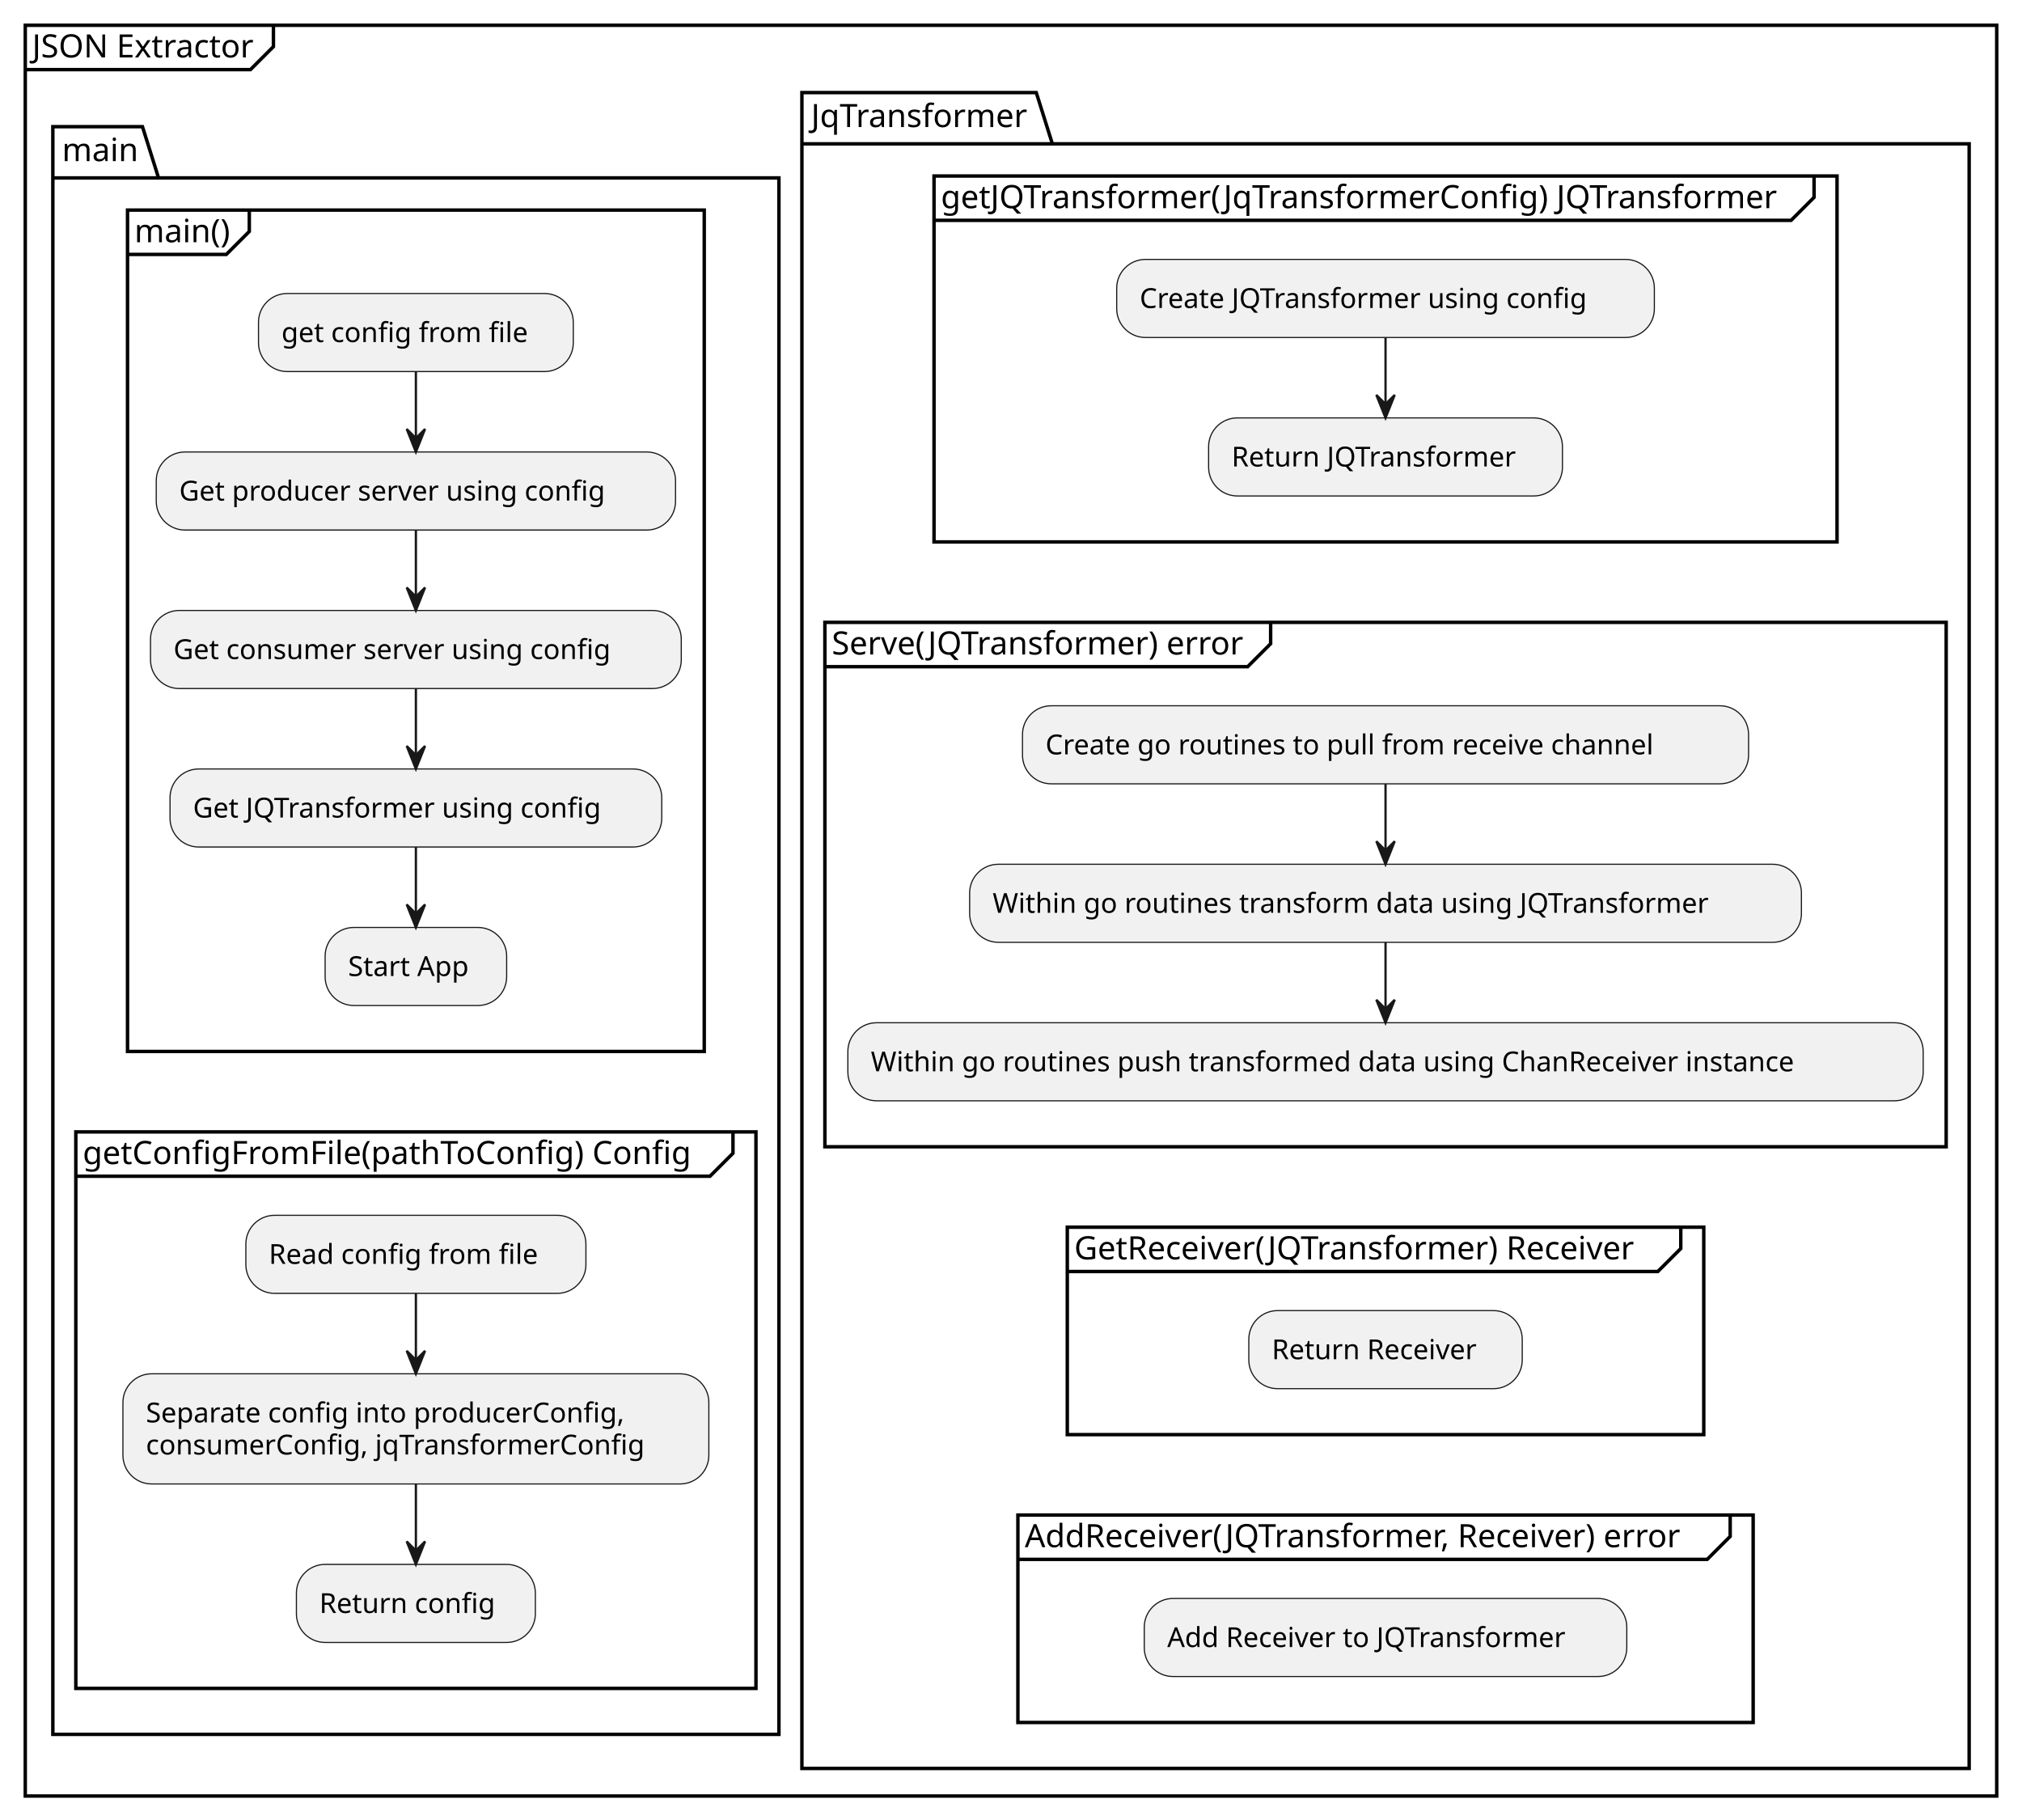
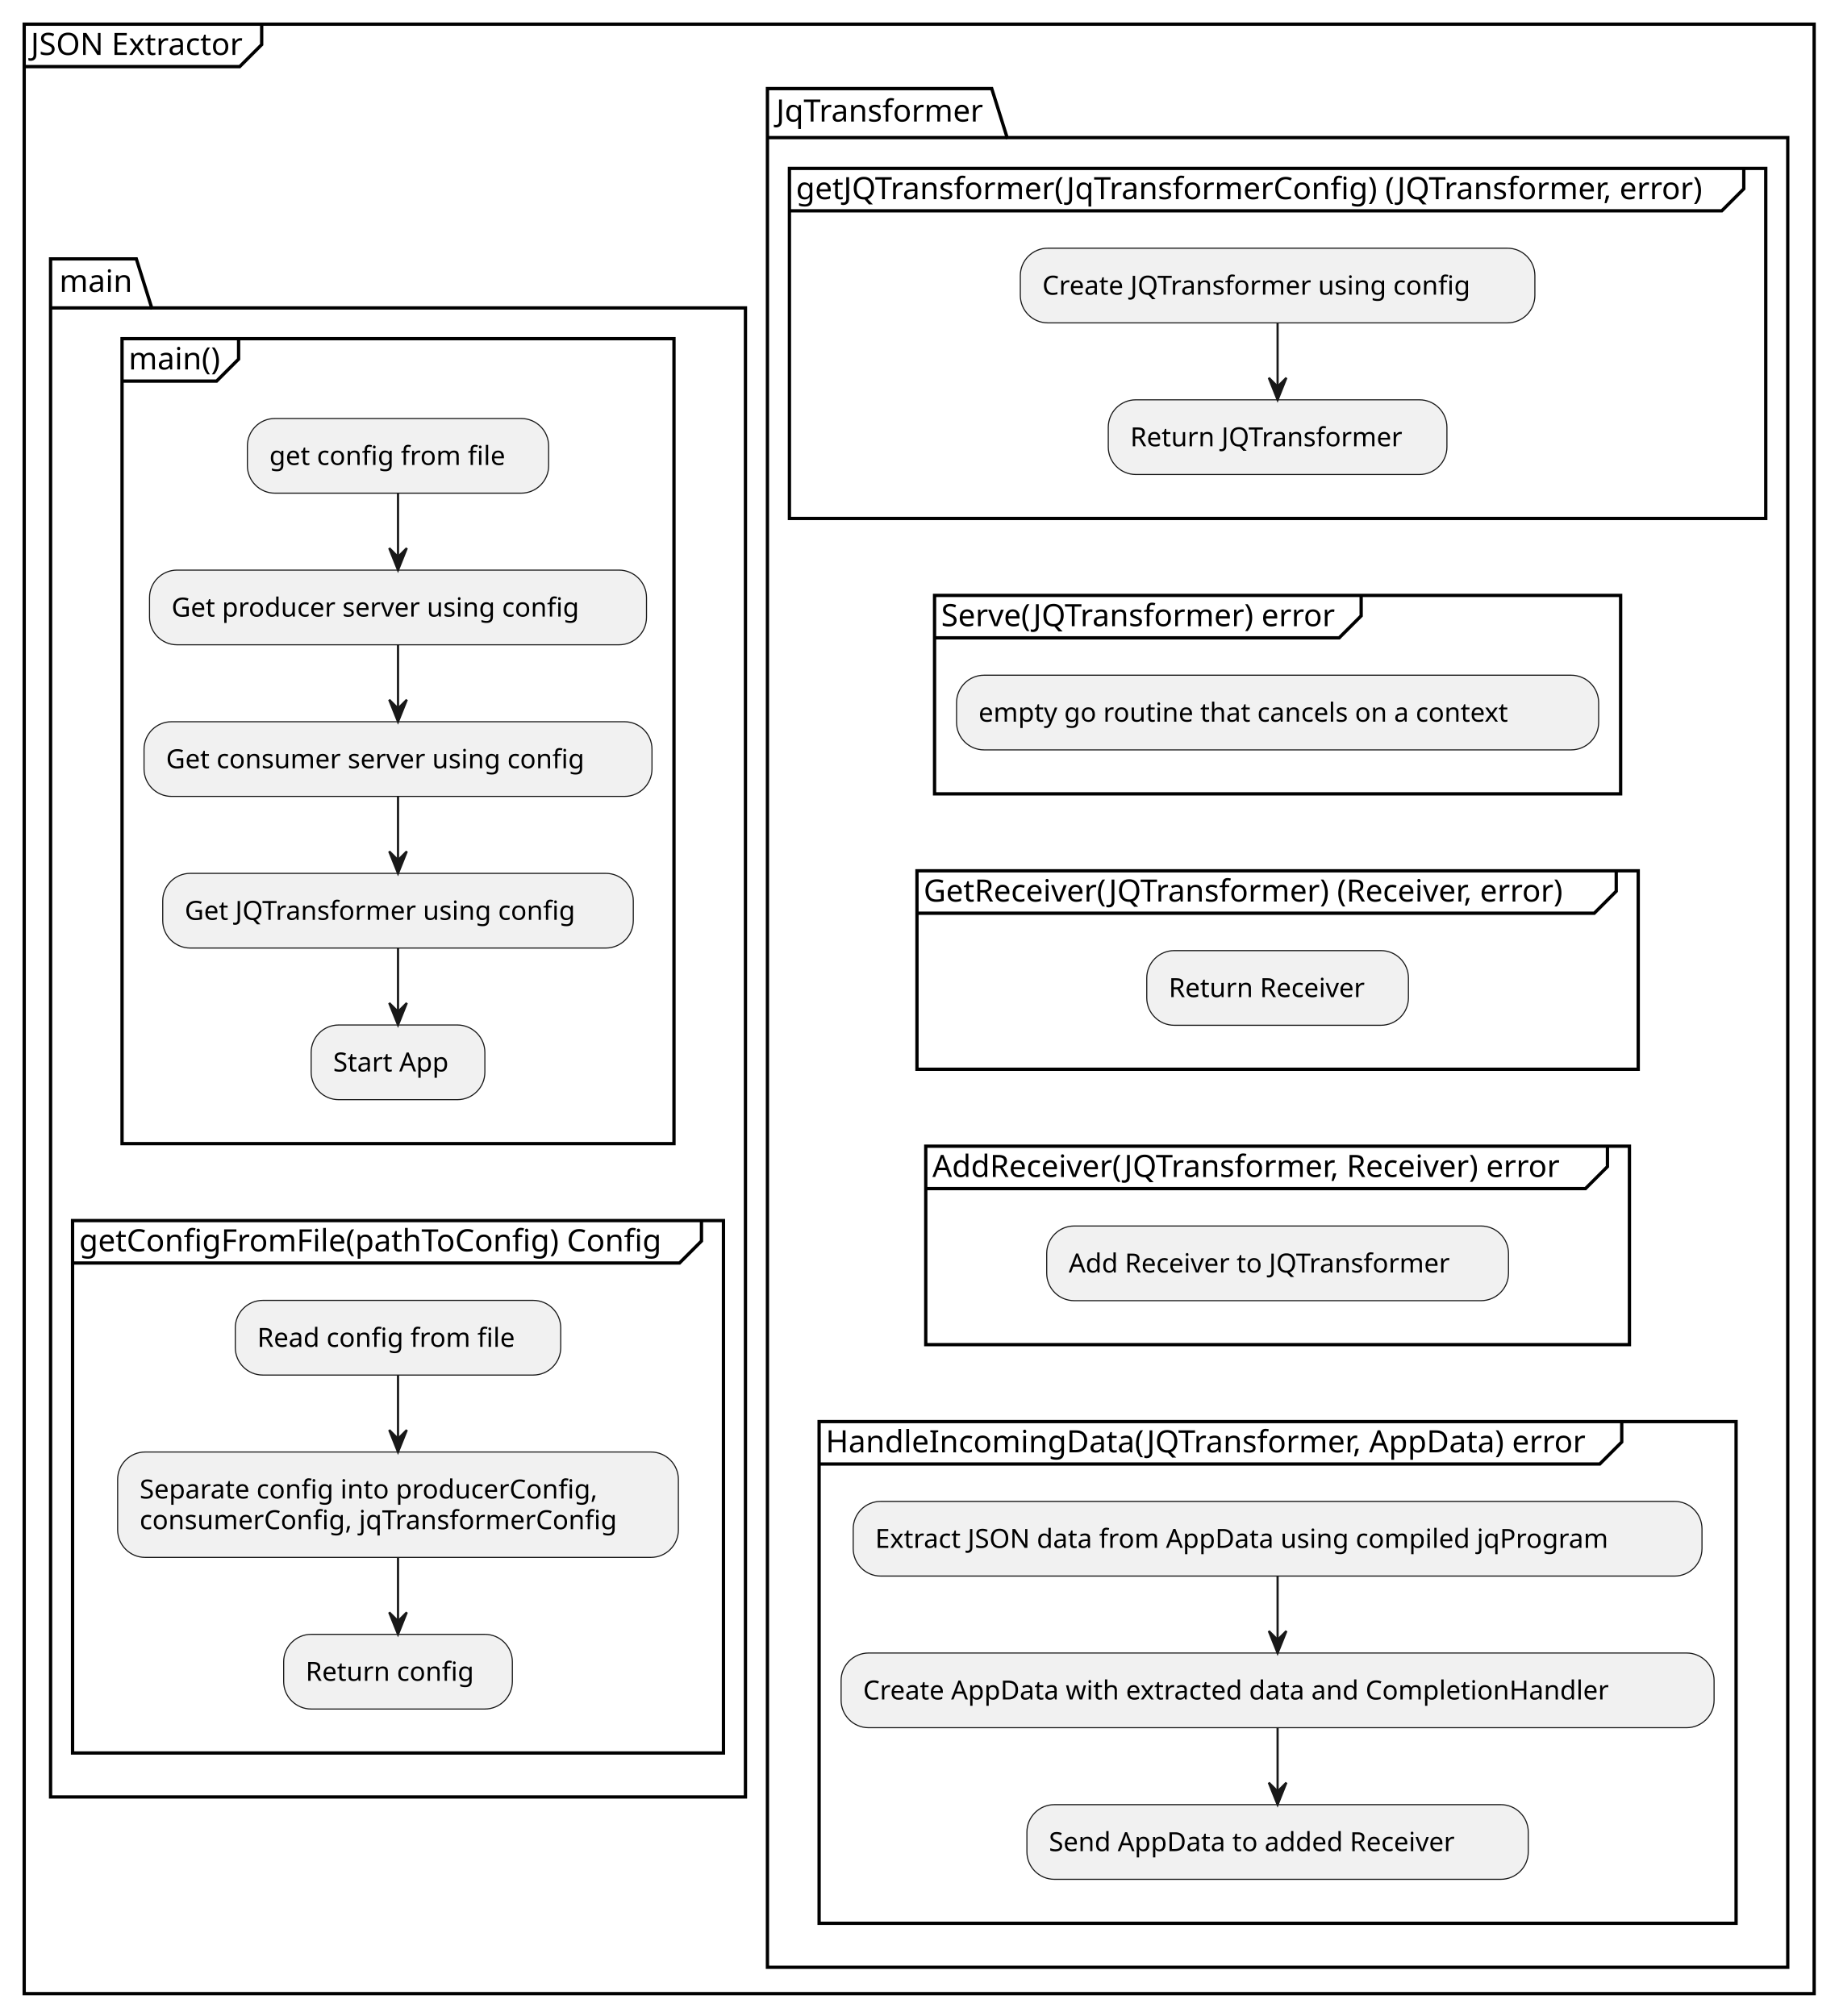
- <svg xmlns="http://www.w3.org/2000/svg" contentStyleType="text/css" height="792px" preserveAspectRatio="none" style="width:880px;height:792px;background:#FFFFFF;" version="1.1" viewBox="0 0 880 792" width="880px" zoomAndPan="magnify">
+ <svg xmlns="http://www.w3.org/2000/svg" contentStyleType="text/css" height="917px" preserveAspectRatio="none" style="width:836px;height:917px;background:#FFFFFF;" version="1.1" viewBox="0 0 836 917" width="836px" zoomAndPan="magnify">
  <defs />
  <g>
-     <rect fill="none" height="770.562" style="stroke:#000000;stroke-width:1.5;" width="858" x="11" y="11" />
+     <rect fill="none" height="895.828" style="stroke:#000000;stroke-width:1.5;" width="814" x="11" y="11" />
    <path d="M119,11 L119,20.297 L109,30.297 L11,30.297 " fill="none" style="stroke:#000000;stroke-width:1.5;" />
    <text fill="#000000" font-family="sans-serif" font-size="14" lengthAdjust="spacing" textLength="98" x="14" y="24.995">JSON Extractor</text>
-     <line style="stroke:none;stroke-width:1.5;" x1="181" x2="603" y1="35.297" y2="35.297" />
-     <polygon fill="none" points="23,55.125,62,55.125,69,77.422,339,77.422,339,754.734,23,754.734,23,55.125" style="stroke:#000000;stroke-width:1.5;" />
-     <line style="stroke:#000000;stroke-width:1.5;" x1="23" x2="69" y1="77.422" y2="77.422" />
-     <text fill="#000000" font-family="sans-serif" font-size="14" lengthAdjust="spacing" textLength="33" x="27" y="70.12">main</text>
-     <rect fill="none" height="366.141" style="stroke:#000000;stroke-width:1.5;" width="251" x="55.5" y="91.422" />
-     <path d="M108.5,91.422 L108.5,100.719 L98.5,110.719 L55.5,110.719 " fill="none" style="stroke:#000000;stroke-width:1.5;" />
-     <text fill="#000000" font-family="sans-serif" font-size="14" lengthAdjust="spacing" textLength="43" x="58.5" y="105.417">main()</text>
-     <rect fill="#F1F1F1" height="33.969" rx="12.5" ry="12.5" style="stroke:#181818;stroke-width:0.5;" width="137" x="112.5" y="127.719" />
-     <text fill="#000000" font-family="sans-serif" font-size="12" lengthAdjust="spacing" textLength="117" x="122.5" y="148.857">get config from file</text>
-     <rect fill="#F1F1F1" height="33.969" rx="12.5" ry="12.5" style="stroke:#181818;stroke-width:0.5;" width="226" x="68" y="196.688" />
-     <text fill="#000000" font-family="sans-serif" font-size="12" lengthAdjust="spacing" textLength="206" x="78" y="217.826">Get producer server using config</text>
-     <rect fill="#F1F1F1" height="33.969" rx="12.5" ry="12.5" style="stroke:#181818;stroke-width:0.5;" width="231" x="65.5" y="265.656" />
-     <text fill="#000000" font-family="sans-serif" font-size="12" lengthAdjust="spacing" textLength="211" x="75.5" y="286.795">Get consumer server using config</text>
-     <rect fill="#F1F1F1" height="33.969" rx="12.5" ry="12.5" style="stroke:#181818;stroke-width:0.5;" width="214" x="74" y="334.625" />
-     <text fill="#000000" font-family="sans-serif" font-size="12" lengthAdjust="spacing" textLength="194" x="84" y="355.764">Get JQTransformer using config</text>
-     <rect fill="#F1F1F1" height="33.969" rx="12.5" ry="12.5" style="stroke:#181818;stroke-width:0.5;" width="79" x="141.5" y="403.594" />
-     <text fill="#000000" font-family="sans-serif" font-size="12" lengthAdjust="spacing" textLength="59" x="151.5" y="424.732">Start App</text>
-     <rect fill="none" height="242.172" style="stroke:#000000;stroke-width:1.5;" width="296" x="33" y="492.562" />
-     <path d="M319,492.562 L319,501.859 L309,511.859 L33,511.859 " fill="none" style="stroke:#000000;stroke-width:1.5;" />
-     <text fill="#000000" font-family="sans-serif" font-size="14" lengthAdjust="spacing" textLength="276" x="36" y="506.558">getConfigFromFile(pathToConfig) Config</text>
-     <rect fill="#F1F1F1" height="33.969" rx="12.5" ry="12.5" style="stroke:#181818;stroke-width:0.5;" width="148" x="107" y="528.859" />
-     <text fill="#000000" font-family="sans-serif" font-size="12" lengthAdjust="spacing" textLength="128" x="117" y="549.998">Read config from file</text>
-     <rect fill="#F1F1F1" height="47.938" rx="12.5" ry="12.5" style="stroke:#181818;stroke-width:0.5;" width="255" x="53.5" y="597.828" />
-     <text fill="#000000" font-family="sans-serif" font-size="12" lengthAdjust="spacing" textLength="232" x="63.5" y="618.967">Separate config into producerConfig,</text>
-     <text fill="#000000" font-family="sans-serif" font-size="12" lengthAdjust="spacing" textLength="235" x="63.5" y="632.936">consumerConfig, jqTransformerConfig</text>
-     <rect fill="#F1F1F1" height="33.969" rx="12.5" ry="12.5" style="stroke:#181818;stroke-width:0.5;" width="104" x="129" y="680.766" />
-     <text fill="#000000" font-family="sans-serif" font-size="12" lengthAdjust="spacing" textLength="84" x="139" y="701.904">Return config</text>
-     <polygon fill="none" points="349,40.297,451,40.297,458,62.594,857,62.594,857,769.562,349,769.562,349,40.297" style="stroke:#000000;stroke-width:1.5;" />
+     <line style="stroke:none;stroke-width:1.5;" x1="181" x2="581" y1="35.297" y2="35.297" />
+     <polygon fill="none" points="23,117.758,62,117.758,69,140.055,339,140.055,339,817.367,23,817.367,23,117.758" style="stroke:#000000;stroke-width:1.5;" />
+     <line style="stroke:#000000;stroke-width:1.5;" x1="23" x2="69" y1="140.055" y2="140.055" />
+     <text fill="#000000" font-family="sans-serif" font-size="14" lengthAdjust="spacing" textLength="33" x="27" y="132.753">main</text>
+     <rect fill="none" height="366.141" style="stroke:#000000;stroke-width:1.5;" width="251" x="55.5" y="154.055" />
+     <path d="M108.5,154.055 L108.5,163.352 L98.5,173.352 L55.5,173.352 " fill="none" style="stroke:#000000;stroke-width:1.5;" />
+     <text fill="#000000" font-family="sans-serif" font-size="14" lengthAdjust="spacing" textLength="43" x="58.5" y="168.05">main()</text>
+     <rect fill="#F1F1F1" height="33.969" rx="12.5" ry="12.5" style="stroke:#181818;stroke-width:0.5;" width="137" x="112.5" y="190.352" />
+     <text fill="#000000" font-family="sans-serif" font-size="12" lengthAdjust="spacing" textLength="117" x="122.5" y="211.49">get config from file</text>
+     <rect fill="#F1F1F1" height="33.969" rx="12.5" ry="12.5" style="stroke:#181818;stroke-width:0.5;" width="226" x="68" y="259.32" />
+     <text fill="#000000" font-family="sans-serif" font-size="12" lengthAdjust="spacing" textLength="206" x="78" y="280.459">Get producer server using config</text>
+     <rect fill="#F1F1F1" height="33.969" rx="12.5" ry="12.5" style="stroke:#181818;stroke-width:0.5;" width="231" x="65.5" y="328.289" />
+     <text fill="#000000" font-family="sans-serif" font-size="12" lengthAdjust="spacing" textLength="211" x="75.5" y="349.428">Get consumer server using config</text>
+     <rect fill="#F1F1F1" height="33.969" rx="12.5" ry="12.5" style="stroke:#181818;stroke-width:0.5;" width="214" x="74" y="397.258" />
+     <text fill="#000000" font-family="sans-serif" font-size="12" lengthAdjust="spacing" textLength="194" x="84" y="418.397">Get JQTransformer using config</text>
+     <rect fill="#F1F1F1" height="33.969" rx="12.5" ry="12.5" style="stroke:#181818;stroke-width:0.5;" width="79" x="141.5" y="466.227" />
+     <text fill="#000000" font-family="sans-serif" font-size="12" lengthAdjust="spacing" textLength="59" x="151.5" y="487.365">Start App</text>
+     <rect fill="none" height="242.172" style="stroke:#000000;stroke-width:1.5;" width="296" x="33" y="555.195" />
+     <path d="M319,555.195 L319,564.492 L309,574.492 L33,574.492 " fill="none" style="stroke:#000000;stroke-width:1.5;" />
+     <text fill="#000000" font-family="sans-serif" font-size="14" lengthAdjust="spacing" textLength="276" x="36" y="569.19">getConfigFromFile(pathToConfig) Config</text>
+     <rect fill="#F1F1F1" height="33.969" rx="12.5" ry="12.5" style="stroke:#181818;stroke-width:0.5;" width="148" x="107" y="591.492" />
+     <text fill="#000000" font-family="sans-serif" font-size="12" lengthAdjust="spacing" textLength="128" x="117" y="612.631">Read config from file</text>
+     <rect fill="#F1F1F1" height="47.938" rx="12.5" ry="12.5" style="stroke:#181818;stroke-width:0.5;" width="255" x="53.5" y="660.461" />
+     <text fill="#000000" font-family="sans-serif" font-size="12" lengthAdjust="spacing" textLength="232" x="63.5" y="681.6">Separate config into producerConfig,</text>
+     <text fill="#000000" font-family="sans-serif" font-size="12" lengthAdjust="spacing" textLength="235" x="63.5" y="695.568">consumerConfig, jqTransformerConfig</text>
+     <rect fill="#F1F1F1" height="33.969" rx="12.5" ry="12.5" style="stroke:#181818;stroke-width:0.5;" width="104" x="129" y="743.398" />
+     <text fill="#000000" font-family="sans-serif" font-size="12" lengthAdjust="spacing" textLength="84" x="139" y="764.537">Return config</text>
+     <polygon fill="none" points="349,40.297,451,40.297,458,62.594,813,62.594,813,894.828,349,894.828,349,40.297" style="stroke:#000000;stroke-width:1.5;" />
    <line style="stroke:#000000;stroke-width:1.5;" x1="349" x2="458" y1="62.594" y2="62.594" />
    <text fill="#000000" font-family="sans-serif" font-size="14" lengthAdjust="spacing" textLength="96" x="353" y="55.292">JqTransformer</text>
-     <rect fill="none" height="159.234" style="stroke:#000000;stroke-width:1.5;" width="393" x="406.5" y="76.594" />
-     <path d="M789.5,76.594 L789.5,85.891 L779.5,95.891 L406.5,95.891 " fill="none" style="stroke:#000000;stroke-width:1.5;" />
-     <text fill="#000000" font-family="sans-serif" font-size="14" lengthAdjust="spacing" textLength="373" x="409.5" y="90.589">getJQTransformer(JqTransformerConfig) JQTransformer</text>
-     <rect fill="#F1F1F1" height="33.969" rx="12.5" ry="12.5" style="stroke:#181818;stroke-width:0.5;" width="234" x="486" y="112.891" />
-     <text fill="#000000" font-family="sans-serif" font-size="12" lengthAdjust="spacing" textLength="214" x="496" y="134.029">Create JQTransformer using config</text>
-     <rect fill="#F1F1F1" height="33.969" rx="12.5" ry="12.5" style="stroke:#181818;stroke-width:0.5;" width="154" x="526" y="181.859" />
-     <text fill="#000000" font-family="sans-serif" font-size="12" lengthAdjust="spacing" textLength="134" x="536" y="202.998">Return JQTransformer</text>
-     <rect fill="none" height="228.203" style="stroke:#000000;stroke-width:1.5;" width="488" x="359" y="270.828" />
-     <path d="M553,270.828 L553,280.125 L543,290.125 L359,290.125 " fill="none" style="stroke:#000000;stroke-width:1.5;" />
-     <text fill="#000000" font-family="sans-serif" font-size="14" lengthAdjust="spacing" textLength="184" x="362" y="284.823">Serve(JQTransformer) error</text>
-     <rect fill="#F1F1F1" height="33.969" rx="12.5" ry="12.5" style="stroke:#181818;stroke-width:0.5;" width="316" x="445" y="307.125" />
-     <text fill="#000000" font-family="sans-serif" font-size="12" lengthAdjust="spacing" textLength="296" x="455" y="328.264">Create go routines to pull from receive channel</text>
-     <rect fill="#F1F1F1" height="33.969" rx="12.5" ry="12.5" style="stroke:#181818;stroke-width:0.5;" width="362" x="422" y="376.094" />
-     <text fill="#000000" font-family="sans-serif" font-size="12" lengthAdjust="spacing" textLength="342" x="432" y="397.232">Within go routines transform data using JQTransformer</text>
-     <rect fill="#F1F1F1" height="33.969" rx="12.5" ry="12.5" style="stroke:#181818;stroke-width:0.5;" width="468" x="369" y="445.062" />
-     <text fill="#000000" font-family="sans-serif" font-size="12" lengthAdjust="spacing" textLength="448" x="379" y="466.201">Within go routines push transformed data using ChanReceiver instance</text>
-     <rect fill="none" height="90.266" style="stroke:#000000;stroke-width:1.5;" width="277" x="464.5" y="534.031" />
-     <path d="M731.5,534.031 L731.5,543.328 L721.5,553.328 L464.5,553.328 " fill="none" style="stroke:#000000;stroke-width:1.5;" />
-     <text fill="#000000" font-family="sans-serif" font-size="14" lengthAdjust="spacing" textLength="257" x="467.5" y="548.026">GetReceiver(JQTransformer) Receiver</text>
-     <rect fill="#F1F1F1" height="33.969" rx="12.5" ry="12.5" style="stroke:#181818;stroke-width:0.5;" width="119" x="543.5" y="570.328" />
-     <text fill="#000000" font-family="sans-serif" font-size="12" lengthAdjust="spacing" textLength="99" x="553.5" y="591.467">Return Receiver</text>
-     <rect fill="none" height="90.266" style="stroke:#000000;stroke-width:1.5;" width="320" x="443" y="659.297" />
-     <path d="M753,659.297 L753,668.594 L743,678.594 L443,678.594 " fill="none" style="stroke:#000000;stroke-width:1.5;" />
-     <text fill="#000000" font-family="sans-serif" font-size="14" lengthAdjust="spacing" textLength="300" x="446" y="673.292">AddReceiver(JQTransformer, Receiver) error</text>
-     <rect fill="#F1F1F1" height="33.969" rx="12.5" ry="12.5" style="stroke:#181818;stroke-width:0.5;" width="210" x="498" y="695.594" />
-     <text fill="#000000" font-family="sans-serif" font-size="12" lengthAdjust="spacing" textLength="190" x="508" y="716.732">Add Receiver to JQTransformer</text>
-     <line style="stroke:#181818;stroke-width:1.0;" x1="181" x2="181" y1="161.688" y2="196.688" />
-     <polygon fill="#181818" points="177,186.688,181,196.688,185,186.688,181,190.688" style="stroke:#181818;stroke-width:1.0;" />
-     <line style="stroke:#181818;stroke-width:1.0;" x1="181" x2="181" y1="230.656" y2="265.656" />
-     <polygon fill="#181818" points="177,255.656,181,265.656,185,255.656,181,259.656" style="stroke:#181818;stroke-width:1.0;" />
-     <line style="stroke:#181818;stroke-width:1.0;" x1="181" x2="181" y1="299.625" y2="334.625" />
-     <polygon fill="#181818" points="177,324.625,181,334.625,185,324.625,181,328.625" style="stroke:#181818;stroke-width:1.0;" />
-     <line style="stroke:#181818;stroke-width:1.0;" x1="181" x2="181" y1="368.594" y2="403.594" />
-     <polygon fill="#181818" points="177,393.594,181,403.594,185,393.594,181,397.594" style="stroke:#181818;stroke-width:1.0;" />
-     <line style="stroke:#181818;stroke-width:1.0;" x1="181" x2="181" y1="562.828" y2="597.828" />
-     <polygon fill="#181818" points="177,587.828,181,597.828,185,587.828,181,591.828" style="stroke:#181818;stroke-width:1.0;" />
-     <line style="stroke:#181818;stroke-width:1.0;" x1="181" x2="181" y1="645.766" y2="680.766" />
-     <polygon fill="#181818" points="177,670.766,181,680.766,185,670.766,181,674.766" style="stroke:#181818;stroke-width:1.0;" />
-     <line style="stroke:#181818;stroke-width:1.0;" x1="603" x2="603" y1="146.859" y2="181.859" />
-     <polygon fill="#181818" points="599,171.859,603,181.859,607,171.859,603,175.859" style="stroke:#181818;stroke-width:1.0;" />
-     <line style="stroke:#181818;stroke-width:1.0;" x1="603" x2="603" y1="341.094" y2="376.094" />
-     <polygon fill="#181818" points="599,366.094,603,376.094,607,366.094,603,370.094" style="stroke:#181818;stroke-width:1.0;" />
-     <line style="stroke:#181818;stroke-width:1.0;" x1="603" x2="603" y1="410.062" y2="445.062" />
-     <polygon fill="#181818" points="599,435.062,603,445.062,607,435.062,603,439.062" style="stroke:#181818;stroke-width:1.0;" />
+     <rect fill="none" height="159.234" style="stroke:#000000;stroke-width:1.5;" width="444" x="359" y="76.594" />
+     <path d="M793,76.594 L793,85.891 L783,95.891 L359,95.891 " fill="none" style="stroke:#000000;stroke-width:1.5;" />
+     <text fill="#000000" font-family="sans-serif" font-size="14" lengthAdjust="spacing" textLength="424" x="362" y="90.589">getJQTransformer(JqTransformerConfig) (JQTransformer, error)</text>
+     <rect fill="#F1F1F1" height="33.969" rx="12.5" ry="12.5" style="stroke:#181818;stroke-width:0.5;" width="234" x="464" y="112.891" />
+     <text fill="#000000" font-family="sans-serif" font-size="12" lengthAdjust="spacing" textLength="214" x="474" y="134.029">Create JQTransformer using config</text>
+     <rect fill="#F1F1F1" height="33.969" rx="12.5" ry="12.5" style="stroke:#181818;stroke-width:0.5;" width="154" x="504" y="181.859" />
+     <text fill="#000000" font-family="sans-serif" font-size="12" lengthAdjust="spacing" textLength="134" x="514" y="202.998">Return JQTransformer</text>
+     <rect fill="none" height="90.266" style="stroke:#000000;stroke-width:1.5;" width="312" x="425" y="270.828" />
+     <path d="M619,270.828 L619,280.125 L609,290.125 L425,290.125 " fill="none" style="stroke:#000000;stroke-width:1.5;" />
+     <text fill="#000000" font-family="sans-serif" font-size="14" lengthAdjust="spacing" textLength="184" x="428" y="284.823">Serve(JQTransformer) error</text>
+     <rect fill="#F1F1F1" height="33.969" rx="12.5" ry="12.5" style="stroke:#181818;stroke-width:0.5;" width="292" x="435" y="307.125" />
+     <text fill="#000000" font-family="sans-serif" font-size="12" lengthAdjust="spacing" textLength="272" x="445" y="328.264">empty go routine that cancels on a context</text>
+     <rect fill="none" height="90.266" style="stroke:#000000;stroke-width:1.5;" width="328" x="417" y="396.094" />
+     <path d="M735,396.094 L735,405.391 L725,415.391 L417,415.391 " fill="none" style="stroke:#000000;stroke-width:1.5;" />
+     <text fill="#000000" font-family="sans-serif" font-size="14" lengthAdjust="spacing" textLength="308" x="420" y="410.089">GetReceiver(JQTransformer) (Receiver, error)</text>
+     <rect fill="#F1F1F1" height="33.969" rx="12.5" ry="12.5" style="stroke:#181818;stroke-width:0.5;" width="119" x="521.5" y="432.391" />
+     <text fill="#000000" font-family="sans-serif" font-size="12" lengthAdjust="spacing" textLength="99" x="531.5" y="453.529">Return Receiver</text>
+     <rect fill="none" height="90.266" style="stroke:#000000;stroke-width:1.5;" width="320" x="421" y="521.359" />
+     <path d="M731,521.359 L731,530.656 L721,540.656 L421,540.656 " fill="none" style="stroke:#000000;stroke-width:1.5;" />
+     <text fill="#000000" font-family="sans-serif" font-size="14" lengthAdjust="spacing" textLength="300" x="424" y="535.355">AddReceiver(JQTransformer, Receiver) error</text>
+     <rect fill="#F1F1F1" height="33.969" rx="12.5" ry="12.5" style="stroke:#181818;stroke-width:0.5;" width="210" x="476" y="557.656" />
+     <text fill="#000000" font-family="sans-serif" font-size="12" lengthAdjust="spacing" textLength="190" x="486" y="578.795">Add Receiver to JQTransformer</text>
+     <rect fill="none" height="228.203" style="stroke:#000000;stroke-width:1.5;" width="417" x="372.5" y="646.625" />
+     <path d="M737.5,646.625 L737.5,655.922 L727.5,665.922 L372.5,665.922 " fill="none" style="stroke:#000000;stroke-width:1.5;" />
+     <text fill="#000000" font-family="sans-serif" font-size="14" lengthAdjust="spacing" textLength="355" x="375.5" y="660.62">HandleIncomingData(JQTransformer, AppData) error</text>
+     <rect fill="#F1F1F1" height="33.969" rx="12.5" ry="12.5" style="stroke:#181818;stroke-width:0.5;" width="386" x="388" y="682.922" />
+     <text fill="#000000" font-family="sans-serif" font-size="12" lengthAdjust="spacing" textLength="366" x="398" y="704.061">Extract JSON data from AppData using compiled jqProgram</text>
+     <rect fill="#F1F1F1" height="33.969" rx="12.5" ry="12.5" style="stroke:#181818;stroke-width:0.5;" width="397" x="382.5" y="751.891" />
+     <text fill="#000000" font-family="sans-serif" font-size="12" lengthAdjust="spacing" textLength="377" x="392.5" y="773.029">Create AppData with extracted data and CompletionHandler</text>
+     <rect fill="#F1F1F1" height="33.969" rx="12.5" ry="12.5" style="stroke:#181818;stroke-width:0.5;" width="228" x="467" y="820.859" />
+     <text fill="#000000" font-family="sans-serif" font-size="12" lengthAdjust="spacing" textLength="208" x="477" y="841.998">Send AppData to added Receiver</text>
+     <line style="stroke:#181818;stroke-width:1.0;" x1="181" x2="181" y1="224.32" y2="259.32" />
+     <polygon fill="#181818" points="177,249.32,181,259.32,185,249.32,181,253.32" style="stroke:#181818;stroke-width:1.0;" />
+     <line style="stroke:#181818;stroke-width:1.0;" x1="181" x2="181" y1="293.289" y2="328.289" />
+     <polygon fill="#181818" points="177,318.289,181,328.289,185,318.289,181,322.289" style="stroke:#181818;stroke-width:1.0;" />
+     <line style="stroke:#181818;stroke-width:1.0;" x1="181" x2="181" y1="362.258" y2="397.258" />
+     <polygon fill="#181818" points="177,387.258,181,397.258,185,387.258,181,391.258" style="stroke:#181818;stroke-width:1.0;" />
+     <line style="stroke:#181818;stroke-width:1.0;" x1="181" x2="181" y1="431.227" y2="466.227" />
+     <polygon fill="#181818" points="177,456.227,181,466.227,185,456.227,181,460.227" style="stroke:#181818;stroke-width:1.0;" />
+     <line style="stroke:#181818;stroke-width:1.0;" x1="181" x2="181" y1="625.461" y2="660.461" />
+     <polygon fill="#181818" points="177,650.461,181,660.461,185,650.461,181,654.461" style="stroke:#181818;stroke-width:1.0;" />
+     <line style="stroke:#181818;stroke-width:1.0;" x1="181" x2="181" y1="708.398" y2="743.398" />
+     <polygon fill="#181818" points="177,733.398,181,743.398,185,733.398,181,737.398" style="stroke:#181818;stroke-width:1.0;" />
+     <line style="stroke:#181818;stroke-width:1.0;" x1="581" x2="581" y1="146.859" y2="181.859" />
+     <polygon fill="#181818" points="577,171.859,581,181.859,585,171.859,581,175.859" style="stroke:#181818;stroke-width:1.0;" />
+     <line style="stroke:#181818;stroke-width:1.0;" x1="581" x2="581" y1="716.891" y2="751.891" />
+     <polygon fill="#181818" points="577,741.891,581,751.891,585,741.891,581,745.891" style="stroke:#181818;stroke-width:1.0;" />
+     <line style="stroke:#181818;stroke-width:1.0;" x1="581" x2="581" y1="785.859" y2="820.859" />
+     <polygon fill="#181818" points="577,810.859,581,820.859,585,810.859,581,814.859" style="stroke:#181818;stroke-width:1.0;" />
  </g>
</svg>
